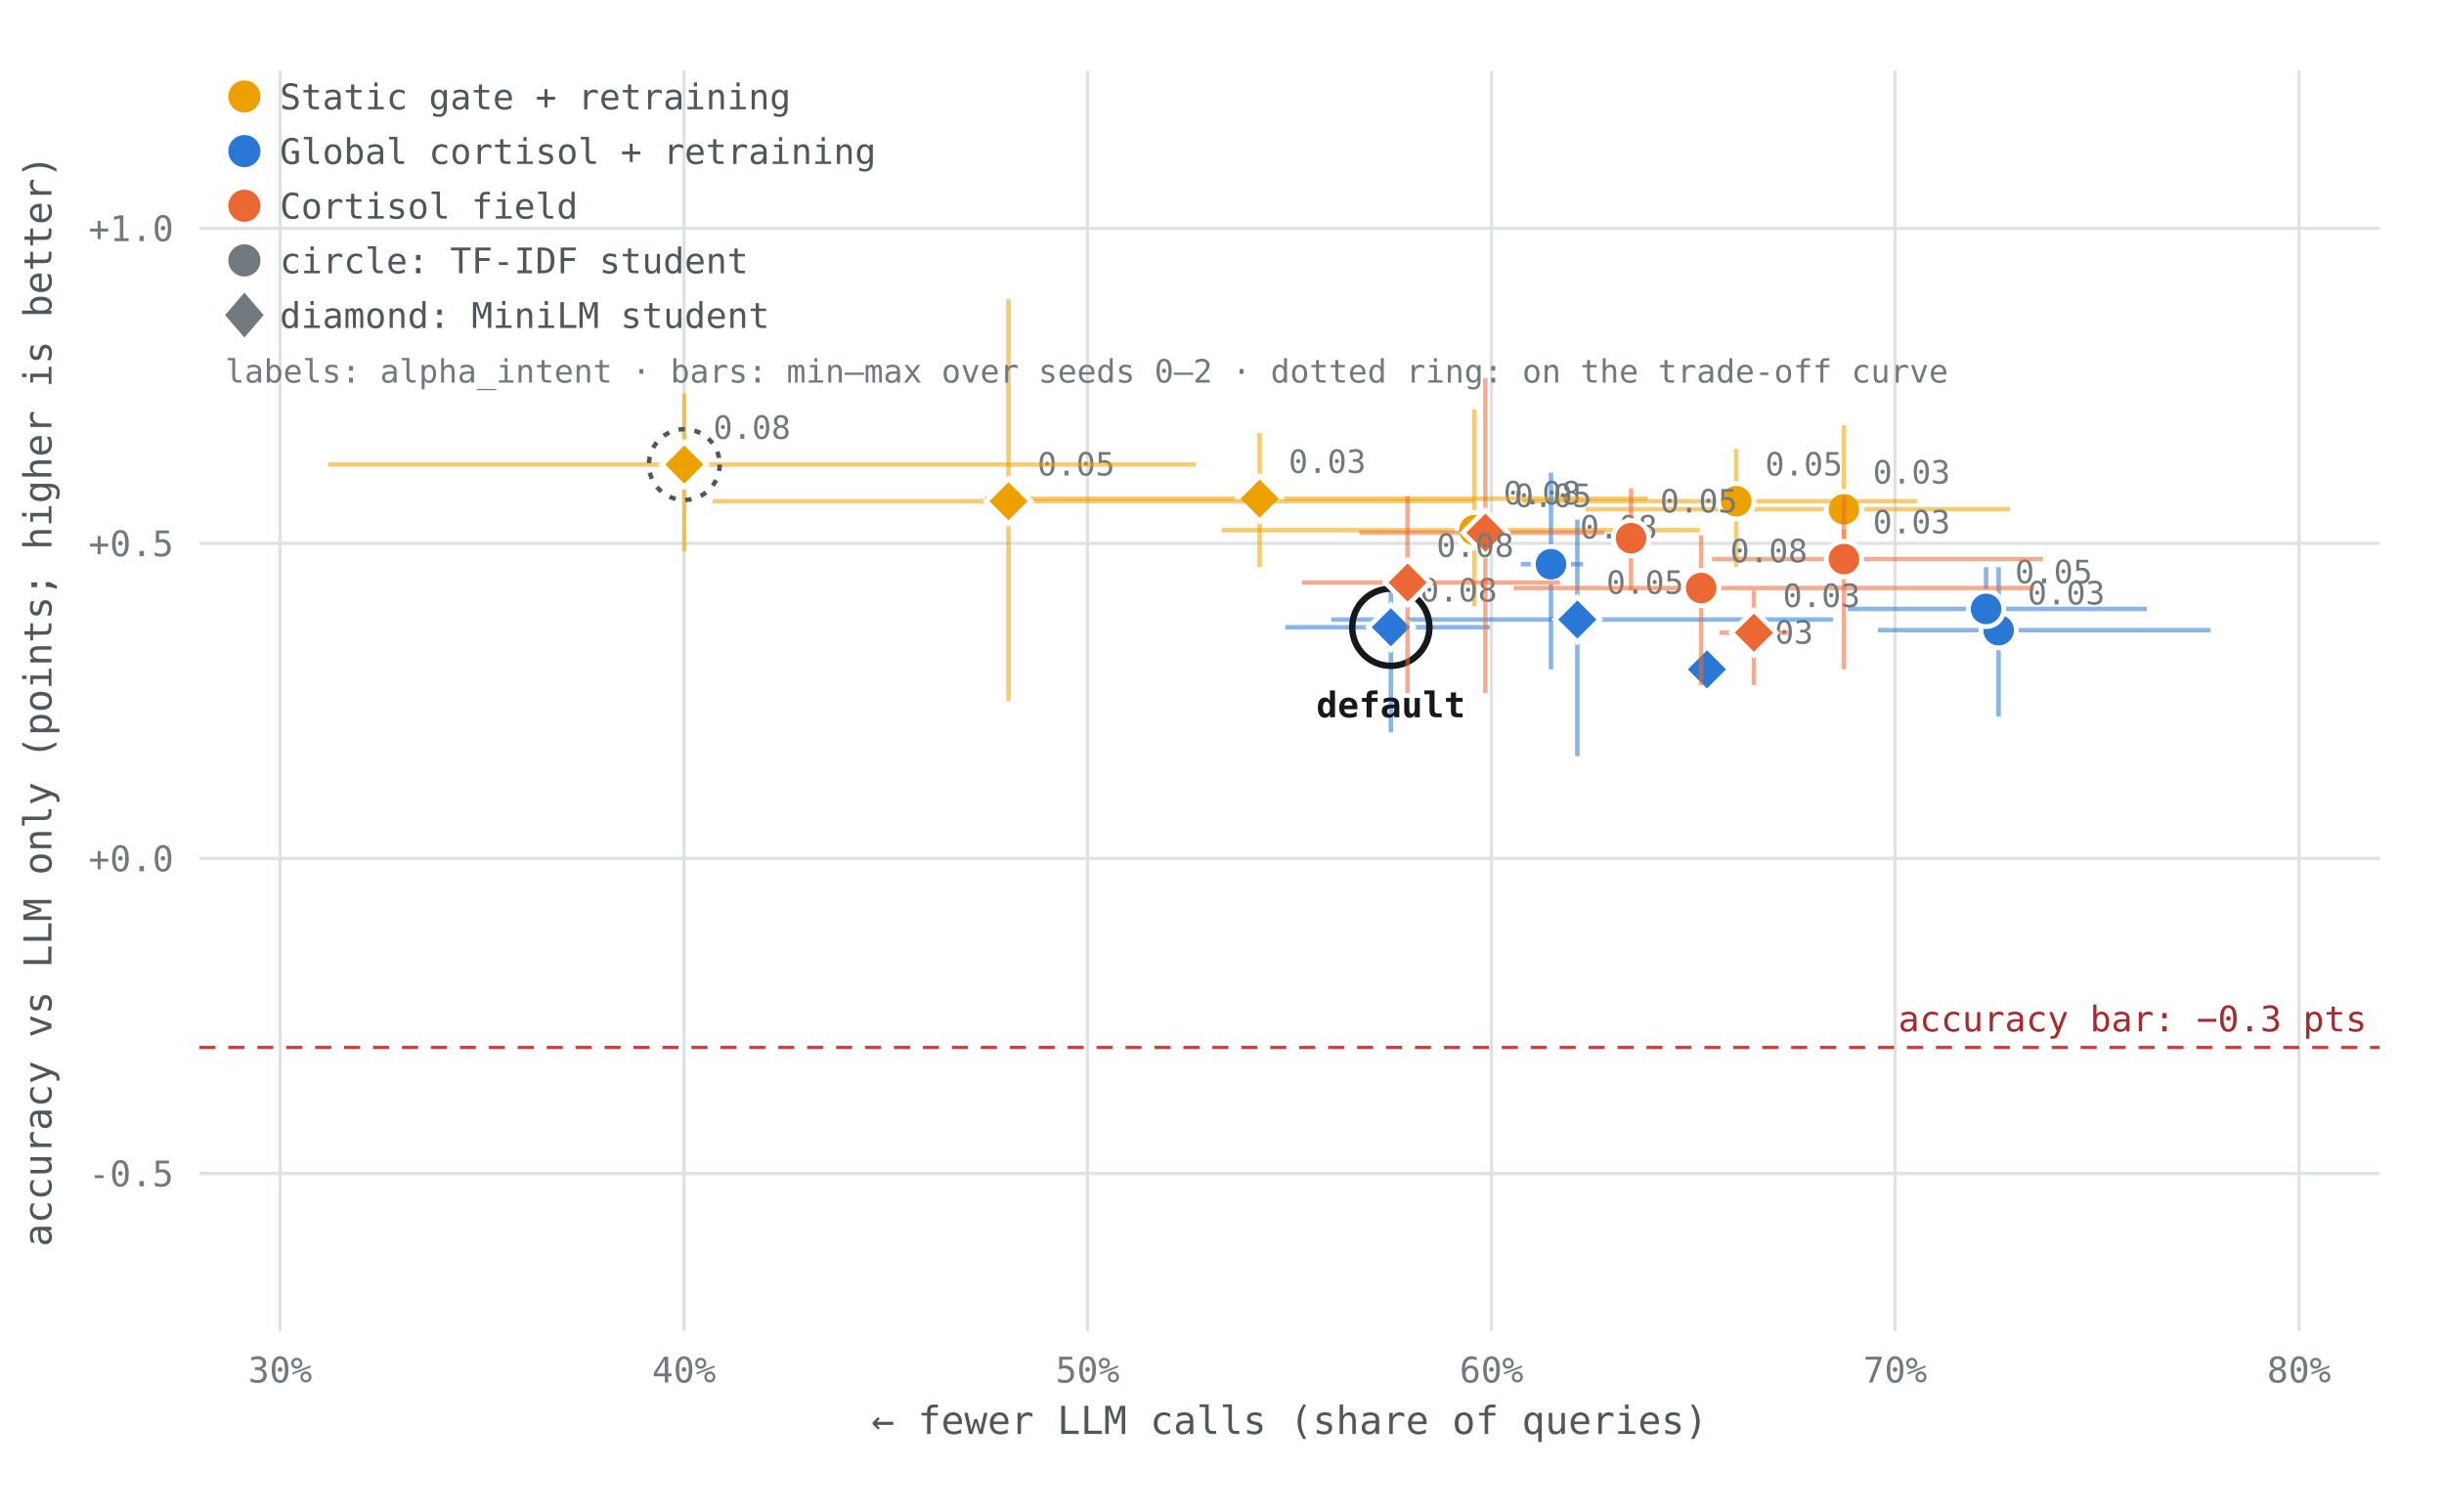
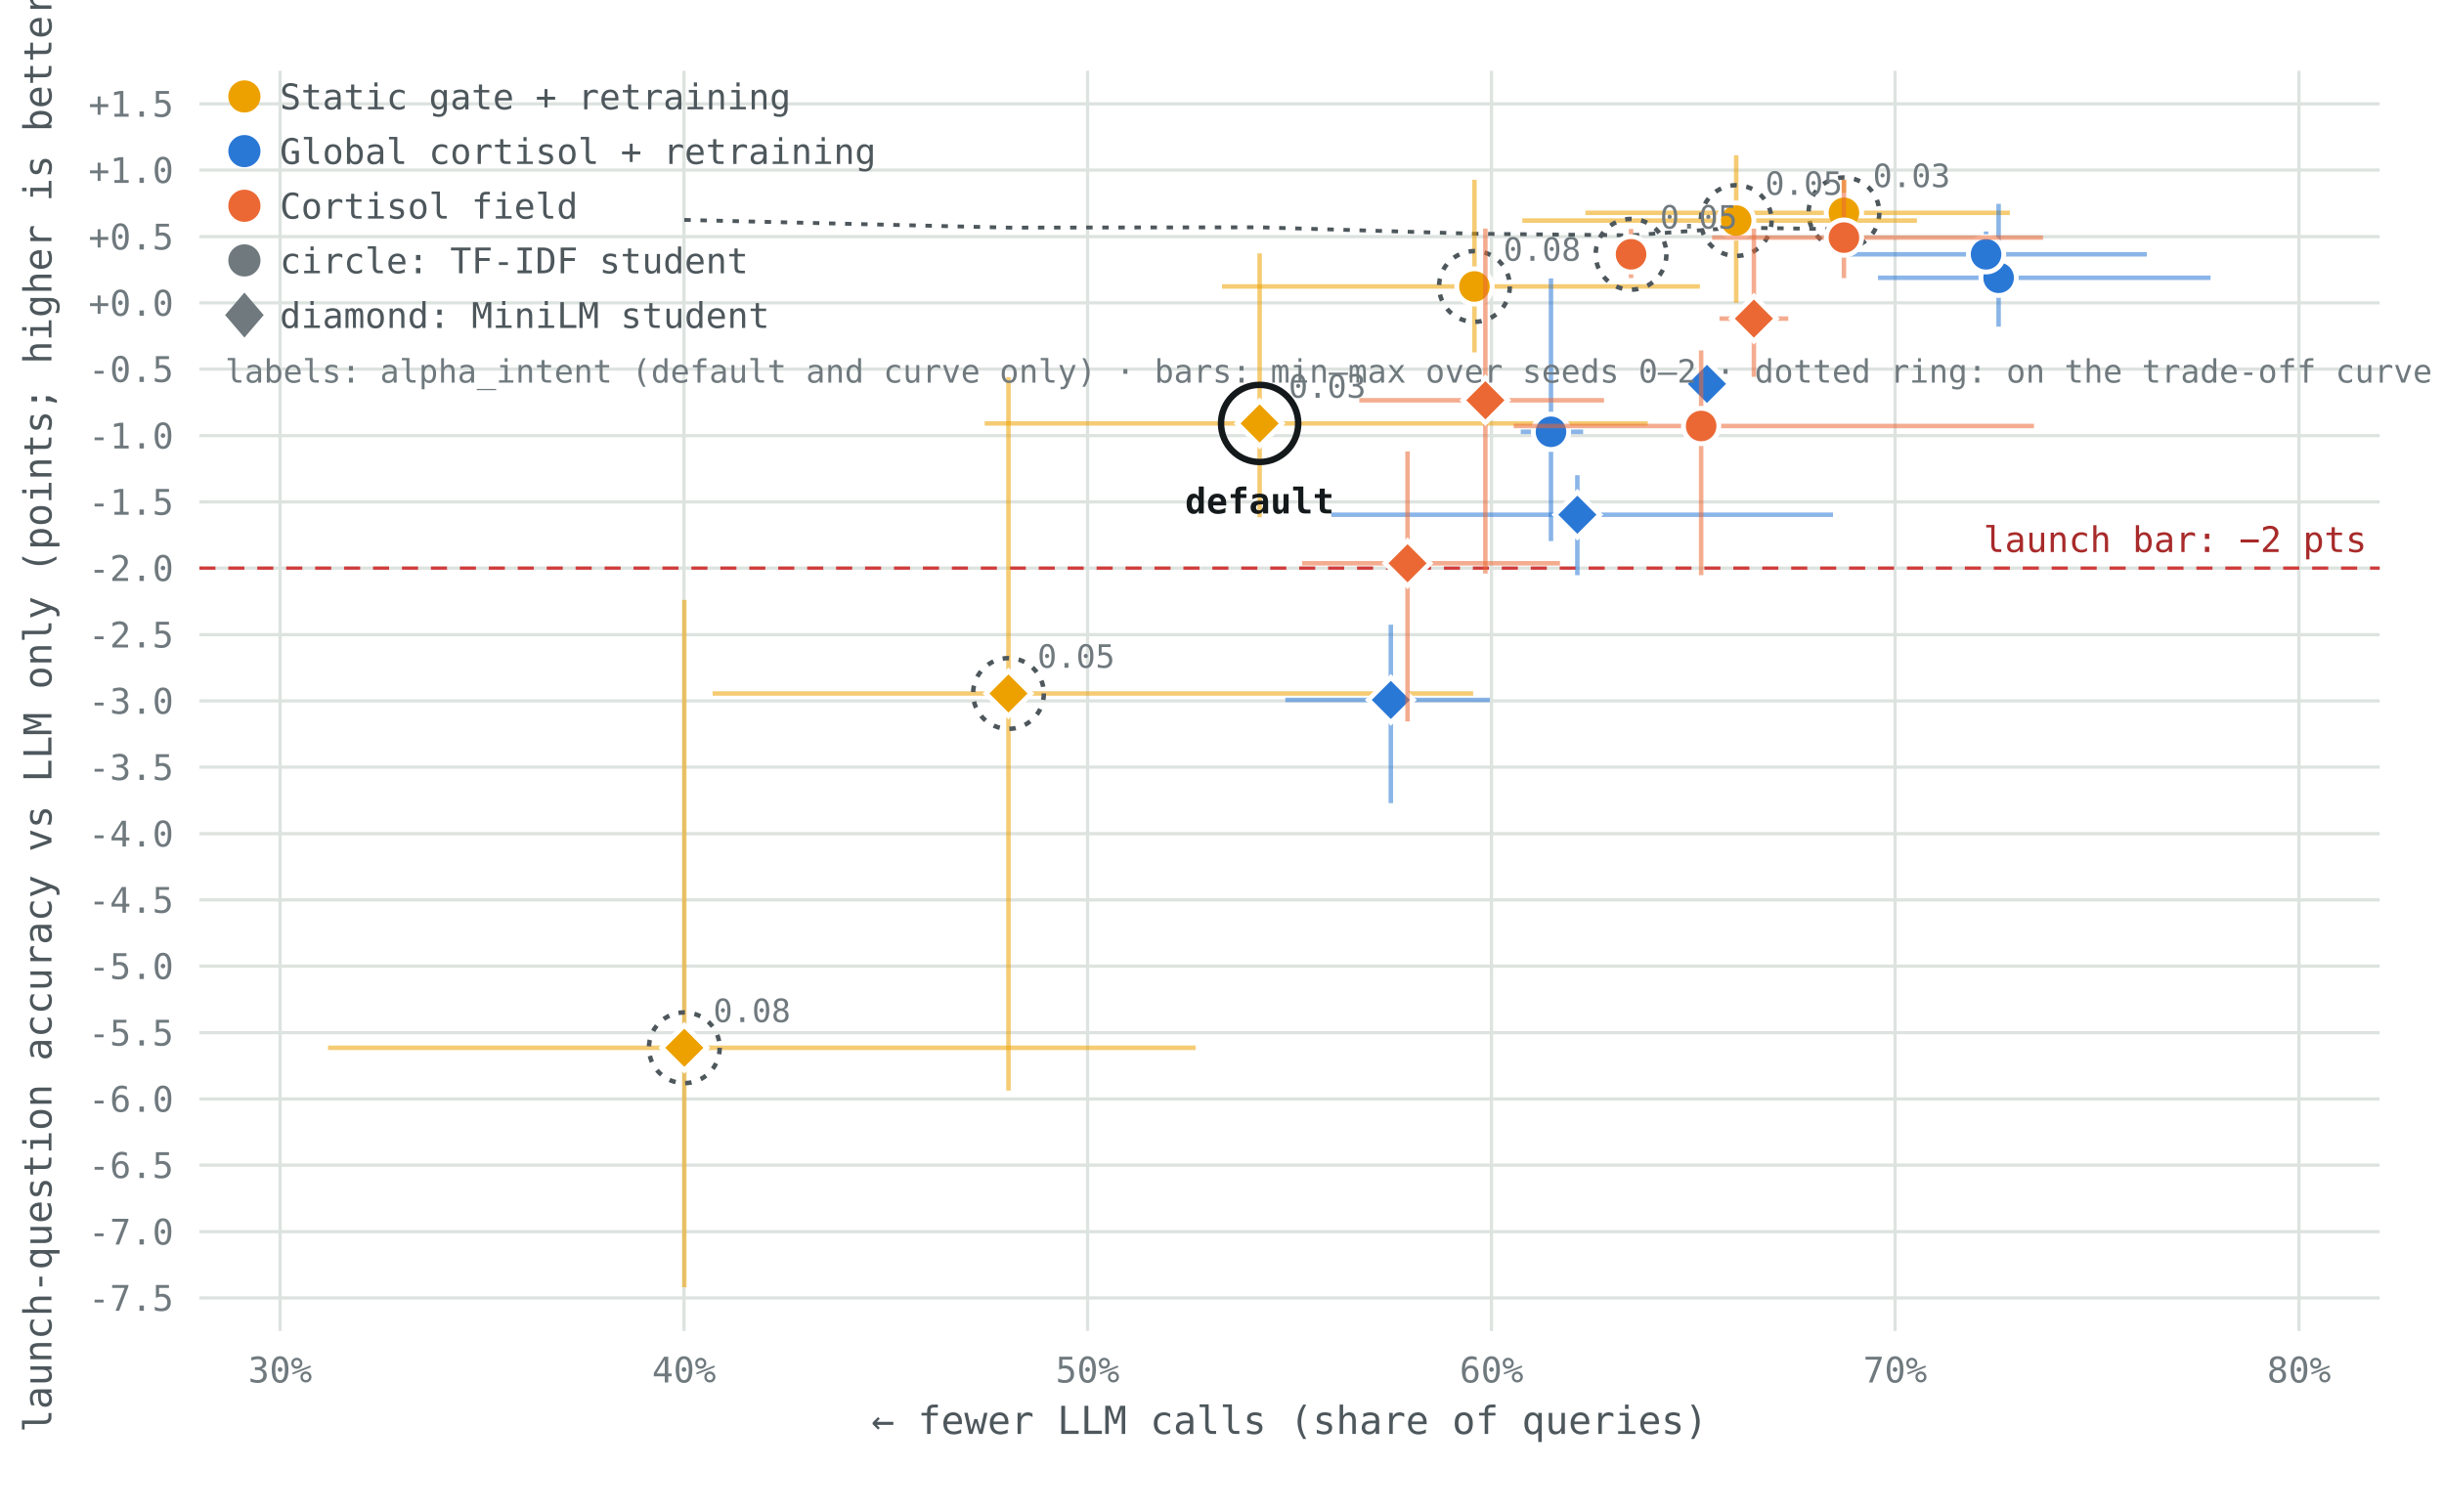
- <svg xmlns="http://www.w3.org/2000/svg" viewBox="0 0 760 470" role="img" font-family="IBM Plex Mono, ui-monospace, Menlo, monospace" aria-label="Operating points: LLM calls against accuracy versus LLM only, one point per setting, error bars over seeds">
+ <svg xmlns="http://www.w3.org/2000/svg" viewBox="0 0 760 470" style="min-width:640px;width:100%;height:auto" role="img" font-family="IBM Plex Mono, ui-monospace, Menlo, monospace" aria-label="Operating points: LLM calls against launch-question accuracy versus LLM only, one point per setting, error bars over seeds">
  <line x1="87.1" x2="87.1" y1="22" y2="414" stroke="var(--line, #dde3df)" />
  <text x="87.1" y="430" text-anchor="middle" font-size="11" fill="var(--ink-3, #6f797e)">30%</text>
  <line x1="212.7" x2="212.7" y1="22" y2="414" stroke="var(--line, #dde3df)" />
  <text x="212.7" y="430" text-anchor="middle" font-size="11" fill="var(--ink-3, #6f797e)">40%</text>
  <line x1="338.2" x2="338.2" y1="22" y2="414" stroke="var(--line, #dde3df)" />
  <text x="338.2" y="430" text-anchor="middle" font-size="11" fill="var(--ink-3, #6f797e)">50%</text>
  <line x1="463.8" x2="463.8" y1="22" y2="414" stroke="var(--line, #dde3df)" />
  <text x="463.8" y="430" text-anchor="middle" font-size="11" fill="var(--ink-3, #6f797e)">60%</text>
  <line x1="589.3" x2="589.3" y1="22" y2="414" stroke="var(--line, #dde3df)" />
  <text x="589.3" y="430" text-anchor="middle" font-size="11" fill="var(--ink-3, #6f797e)">70%</text>
  <line x1="714.9" x2="714.9" y1="22" y2="414" stroke="var(--line, #dde3df)" />
  <text x="714.9" y="430" text-anchor="middle" font-size="11" fill="var(--ink-3, #6f797e)">80%</text>
-   <line x1="62" x2="740" y1="365.0" y2="365.0" stroke="var(--line, #dde3df)" />
-   <text x="54" y="369.0" text-anchor="end" font-size="11" fill="var(--ink-3, #6f797e)">-0.5</text>
-   <line x1="62" x2="740" y1="267.0" y2="267.0" stroke="var(--line, #dde3df)" />
-   <text x="54" y="271.0" text-anchor="end" font-size="11" fill="var(--ink-3, #6f797e)">+0.0</text>
-   <line x1="62" x2="740" y1="169.0" y2="169.0" stroke="var(--line, #dde3df)" />
-   <text x="54" y="173.0" text-anchor="end" font-size="11" fill="var(--ink-3, #6f797e)">+0.5</text>
-   <line x1="62" x2="740" y1="71.0" y2="71.0" stroke="var(--line, #dde3df)" />
-   <text x="54" y="75.0" text-anchor="end" font-size="11" fill="var(--ink-3, #6f797e)">+1.0</text>
-   <line x1="62" x2="740" y1="325.8" y2="325.8" stroke="var(--bad, #d03b3b)" stroke-dasharray="5 4" />
-   <text x="736" y="320.8" text-anchor="end" font-size="11" fill="var(--bad-ink, #a82a2a)">accuracy bar: −0.3 pts</text>
+   <line x1="62" x2="740" y1="403.7" y2="403.7" stroke="var(--line, #dde3df)" />
+   <text x="54" y="407.7" text-anchor="end" font-size="11" fill="var(--ink-3, #6f797e)">-7.5</text>
+   <line x1="62" x2="740" y1="383.1" y2="383.1" stroke="var(--line, #dde3df)" />
+   <text x="54" y="387.1" text-anchor="end" font-size="11" fill="var(--ink-3, #6f797e)">-7.0</text>
+   <line x1="62" x2="740" y1="362.4" y2="362.4" stroke="var(--line, #dde3df)" />
+   <text x="54" y="366.4" text-anchor="end" font-size="11" fill="var(--ink-3, #6f797e)">-6.5</text>
+   <line x1="62" x2="740" y1="341.8" y2="341.8" stroke="var(--line, #dde3df)" />
+   <text x="54" y="345.8" text-anchor="end" font-size="11" fill="var(--ink-3, #6f797e)">-6.0</text>
+   <line x1="62" x2="740" y1="321.2" y2="321.2" stroke="var(--line, #dde3df)" />
+   <text x="54" y="325.2" text-anchor="end" font-size="11" fill="var(--ink-3, #6f797e)">-5.5</text>
+   <line x1="62" x2="740" y1="300.5" y2="300.5" stroke="var(--line, #dde3df)" />
+   <text x="54" y="304.5" text-anchor="end" font-size="11" fill="var(--ink-3, #6f797e)">-5.0</text>
+   <line x1="62" x2="740" y1="279.9" y2="279.9" stroke="var(--line, #dde3df)" />
+   <text x="54" y="283.9" text-anchor="end" font-size="11" fill="var(--ink-3, #6f797e)">-4.5</text>
+   <line x1="62" x2="740" y1="259.3" y2="259.3" stroke="var(--line, #dde3df)" />
+   <text x="54" y="263.3" text-anchor="end" font-size="11" fill="var(--ink-3, #6f797e)">-4.0</text>
+   <line x1="62" x2="740" y1="238.6" y2="238.6" stroke="var(--line, #dde3df)" />
+   <text x="54" y="242.6" text-anchor="end" font-size="11" fill="var(--ink-3, #6f797e)">-3.5</text>
+   <line x1="62" x2="740" y1="218.0" y2="218.0" stroke="var(--line, #dde3df)" />
+   <text x="54" y="222.0" text-anchor="end" font-size="11" fill="var(--ink-3, #6f797e)">-3.0</text>
+   <line x1="62" x2="740" y1="197.4" y2="197.4" stroke="var(--line, #dde3df)" />
+   <text x="54" y="201.4" text-anchor="end" font-size="11" fill="var(--ink-3, #6f797e)">-2.5</text>
+   <line x1="62" x2="740" y1="176.7" y2="176.7" stroke="var(--line, #dde3df)" />
+   <text x="54" y="180.7" text-anchor="end" font-size="11" fill="var(--ink-3, #6f797e)">-2.0</text>
+   <line x1="62" x2="740" y1="156.1" y2="156.1" stroke="var(--line, #dde3df)" />
+   <text x="54" y="160.1" text-anchor="end" font-size="11" fill="var(--ink-3, #6f797e)">-1.5</text>
+   <line x1="62" x2="740" y1="135.5" y2="135.5" stroke="var(--line, #dde3df)" />
+   <text x="54" y="139.5" text-anchor="end" font-size="11" fill="var(--ink-3, #6f797e)">-1.0</text>
+   <line x1="62" x2="740" y1="114.8" y2="114.8" stroke="var(--line, #dde3df)" />
+   <text x="54" y="118.8" text-anchor="end" font-size="11" fill="var(--ink-3, #6f797e)">-0.5</text>
+   <line x1="62" x2="740" y1="94.2" y2="94.2" stroke="var(--line, #dde3df)" />
+   <text x="54" y="98.2" text-anchor="end" font-size="11" fill="var(--ink-3, #6f797e)">+0.0</text>
+   <line x1="62" x2="740" y1="73.6" y2="73.6" stroke="var(--line, #dde3df)" />
+   <text x="54" y="77.6" text-anchor="end" font-size="11" fill="var(--ink-3, #6f797e)">+0.5</text>
+   <line x1="62" x2="740" y1="52.9" y2="52.9" stroke="var(--line, #dde3df)" />
+   <text x="54" y="56.9" text-anchor="end" font-size="11" fill="var(--ink-3, #6f797e)">+1.0</text>
+   <line x1="62" x2="740" y1="32.3" y2="32.3" stroke="var(--line, #dde3df)" />
+   <text x="54" y="36.3" text-anchor="end" font-size="11" fill="var(--ink-3, #6f797e)">+1.5</text>
+   <line x1="62" x2="740" y1="176.7" y2="176.7" stroke="var(--bad, #d03b3b)" stroke-dasharray="5 4" />
+   <text x="736" y="171.7" text-anchor="end" font-size="11" fill="var(--bad-ink, #a82a2a)">launch bar: −2 pts</text>
  <text x="401" y="446" text-anchor="middle" font-size="12" fill="var(--ink-2, #4d575c)">← fewer LLM calls (share of queries)</text>
-   <text transform="translate(16 218) rotate(-90)" text-anchor="middle" font-size="12" fill="var(--ink-2, #4d575c)">accuracy vs LLM only (points; higher is better)</text>
+   <text transform="translate(16 218) rotate(-90)" text-anchor="middle" font-size="12" fill="var(--ink-2, #4d575c)">launch-question accuracy vs LLM only (points; higher is better)</text>
+   <path d="M212.8 68.4 L313.6 70.8 L391.7 70.7 L458.5 72.7 L507.2 73.2 L539.9 70.8 L573.4 71.3" fill="none" stroke="var(--ink-2, #4d575c)" stroke-width="1.2" stroke-dasharray="2 3" />
  <g>
-     <line x1="493.0" x2="625.0" y1="158.4" y2="158.4" stroke="var(--s-retrain, #eda100)" stroke-width="1.4" opacity=".55" />
-     <line x1="573.4" x2="573.4" y1="178.8" y2="132.3" stroke="var(--s-retrain, #eda100)" stroke-width="1.4" opacity=".55" />
-     <circle cx="573.4" cy="158.4" r="5.5" fill="var(--s-retrain, #eda100)" stroke="var(--surface, #fff)" stroke-width="1.5" />
-     <text x="582.4" y="150.4" font-size="10" fill="var(--ink-3, #6f797e)">0.03</text>
+     <line x1="493.0" x2="625.0" y1="66.2" y2="66.2" stroke="var(--s-retrain, #eda100)" stroke-width="1.4" opacity=".55" />
+     <line x1="573.4" x2="573.4" y1="79.4" y2="55.9" stroke="var(--s-retrain, #eda100)" stroke-width="1.4" opacity=".55" />
+     <circle cx="573.4" cy="66.2" r="11" fill="none" stroke="var(--ink-2, #4d575c)" stroke-width="1.4" stroke-dasharray="2 3" />
+     <circle cx="573.4" cy="66.2" r="5.5" fill="var(--s-retrain, #eda100)" stroke="var(--surface, #fff)" stroke-width="1.5" />
+     <text x="582.4" y="58.2" font-size="10" fill="var(--ink-3, #6f797e)">0.03</text>
  </g>
  <g>
-     <line x1="473.4" x2="596.1" y1="155.9" y2="155.9" stroke="var(--s-retrain, #eda100)" stroke-width="1.4" opacity=".55" />
-     <line x1="539.9" x2="539.9" y1="176.4" y2="139.6" stroke="var(--s-retrain, #eda100)" stroke-width="1.4" opacity=".55" />
-     <circle cx="539.9" cy="155.9" r="5.5" fill="var(--s-retrain, #eda100)" stroke="var(--surface, #fff)" stroke-width="1.5" />
-     <text x="548.9" y="147.9" font-size="10" fill="var(--ink-3, #6f797e)">0.05</text>
+     <line x1="473.4" x2="596.1" y1="68.6" y2="68.6" stroke="var(--s-retrain, #eda100)" stroke-width="1.4" opacity=".55" />
+     <line x1="539.9" x2="539.9" y1="94.2" y2="48.3" stroke="var(--s-retrain, #eda100)" stroke-width="1.4" opacity=".55" />
+     <circle cx="539.9" cy="68.6" r="11" fill="none" stroke="var(--ink-2, #4d575c)" stroke-width="1.4" stroke-dasharray="2 3" />
+     <circle cx="539.9" cy="68.6" r="5.5" fill="var(--s-retrain, #eda100)" stroke="var(--surface, #fff)" stroke-width="1.5" />
+     <text x="548.9" y="60.6" font-size="10" fill="var(--ink-3, #6f797e)">0.05</text>
  </g>
  <g>
-     <line x1="380.0" x2="528.6" y1="164.9" y2="164.9" stroke="var(--s-retrain, #eda100)" stroke-width="1.4" opacity=".55" />
-     <line x1="458.5" x2="458.5" y1="188.6" y2="127.3" stroke="var(--s-retrain, #eda100)" stroke-width="1.4" opacity=".55" />
-     <circle cx="458.5" cy="164.9" r="5.5" fill="var(--s-retrain, #eda100)" stroke="var(--surface, #fff)" stroke-width="1.5" />
-     <text x="467.5" y="156.9" font-size="10" fill="var(--ink-3, #6f797e)">0.08</text>
+     <line x1="380.0" x2="528.6" y1="89.1" y2="89.1" stroke="var(--s-retrain, #eda100)" stroke-width="1.4" opacity=".55" />
+     <line x1="458.5" x2="458.5" y1="109.6" y2="55.9" stroke="var(--s-retrain, #eda100)" stroke-width="1.4" opacity=".55" />
+     <circle cx="458.5" cy="89.1" r="11" fill="none" stroke="var(--ink-2, #4d575c)" stroke-width="1.4" stroke-dasharray="2 3" />
+     <circle cx="458.5" cy="89.1" r="5.5" fill="var(--s-retrain, #eda100)" stroke="var(--surface, #fff)" stroke-width="1.5" />
+     <text x="467.5" y="81.1" font-size="10" fill="var(--ink-3, #6f797e)">0.08</text>
  </g>
  <g>
-     <line x1="306.2" x2="512.4" y1="155.1" y2="155.1" stroke="var(--s-retrain, #eda100)" stroke-width="1.4" opacity=".55" />
-     <line x1="391.7" x2="391.7" y1="176.4" y2="134.7" stroke="var(--s-retrain, #eda100)" stroke-width="1.4" opacity=".55" />
-     <path d="M391.7 148.1 L398.7 155.1 L391.7 162.1 L384.7 155.1 Z" fill="var(--s-retrain, #eda100)" stroke="var(--surface, #fff)" stroke-width="1.5" />
-     <text x="400.7" y="147.1" font-size="10" fill="var(--ink-3, #6f797e)">0.03</text>
+     <line x1="306.2" x2="512.4" y1="131.7" y2="131.7" stroke="var(--s-retrain, #eda100)" stroke-width="1.4" opacity=".55" />
+     <line x1="391.7" x2="391.7" y1="160.9" y2="78.8" stroke="var(--s-retrain, #eda100)" stroke-width="1.4" opacity=".55" />
+     <circle cx="391.7" cy="131.7" r="12" fill="none" stroke="var(--ink, #14191b)" stroke-width="2" />
+     <path d="M391.7 124.7 L398.7 131.7 L391.7 138.7 L384.7 131.7 Z" fill="var(--s-retrain, #eda100)" stroke="var(--surface, #fff)" stroke-width="1.5" />
+     <text x="400.7" y="123.7" font-size="10" fill="var(--ink-3, #6f797e)">0.03</text>
  </g>
  <g>
-     <line x1="221.6" x2="458.1" y1="155.9" y2="155.9" stroke="var(--s-retrain, #eda100)" stroke-width="1.4" opacity=".55" />
-     <line x1="313.6" x2="313.6" y1="218.0" y2="93.1" stroke="var(--s-retrain, #eda100)" stroke-width="1.4" opacity=".55" />
-     <path d="M313.6 148.9 L320.6 155.9 L313.6 162.9 L306.6 155.9 Z" fill="var(--s-retrain, #eda100)" stroke="var(--surface, #fff)" stroke-width="1.5" />
-     <text x="322.6" y="147.9" font-size="10" fill="var(--ink-3, #6f797e)">0.05</text>
+     <line x1="221.6" x2="458.1" y1="215.7" y2="215.7" stroke="var(--s-retrain, #eda100)" stroke-width="1.4" opacity=".55" />
+     <line x1="313.6" x2="313.6" y1="339.2" y2="117.3" stroke="var(--s-retrain, #eda100)" stroke-width="1.4" opacity=".55" />
+     <circle cx="313.6" cy="215.7" r="11" fill="none" stroke="var(--ink-2, #4d575c)" stroke-width="1.4" stroke-dasharray="2 3" />
+     <path d="M313.6 208.7 L320.6 215.7 L313.6 222.7 L306.6 215.7 Z" fill="var(--s-retrain, #eda100)" stroke="var(--surface, #fff)" stroke-width="1.5" />
+     <text x="322.6" y="207.7" font-size="10" fill="var(--ink-3, #6f797e)">0.05</text>
  </g>
  <g>
-     <line x1="102.0" x2="371.8" y1="144.5" y2="144.5" stroke="var(--s-retrain, #eda100)" stroke-width="1.4" opacity=".55" />
-     <line x1="212.8" x2="212.8" y1="171.5" y2="122.4" stroke="var(--s-retrain, #eda100)" stroke-width="1.4" opacity=".55" />
-     <circle cx="212.8" cy="144.5" r="11" fill="none" stroke="var(--ink-2, #4d575c)" stroke-width="1.4" stroke-dasharray="2 3" />
-     <path d="M212.8 137.5 L219.8 144.5 L212.8 151.5 L205.8 144.5 Z" fill="var(--s-retrain, #eda100)" stroke="var(--surface, #fff)" stroke-width="1.5" />
-     <text x="221.8" y="136.5" font-size="10" fill="var(--ink-3, #6f797e)">0.08</text>
+     <line x1="102.0" x2="371.8" y1="325.9" y2="325.9" stroke="var(--s-retrain, #eda100)" stroke-width="1.4" opacity=".55" />
+     <line x1="212.8" x2="212.8" y1="400.4" y2="186.6" stroke="var(--s-retrain, #eda100)" stroke-width="1.4" opacity=".55" />
+     <circle cx="212.8" cy="325.9" r="11" fill="none" stroke="var(--ink-2, #4d575c)" stroke-width="1.4" stroke-dasharray="2 3" />
+     <path d="M212.8 318.9 L219.8 325.9 L212.8 332.9 L205.8 325.9 Z" fill="var(--s-retrain, #eda100)" stroke="var(--surface, #fff)" stroke-width="1.5" />
+     <text x="221.8" y="317.9" font-size="10" fill="var(--ink-3, #6f797e)">0.08</text>
  </g>
  <g>
-     <line x1="584.0" x2="687.4" y1="196.0" y2="196.0" stroke="var(--s-global, #2a78d6)" stroke-width="1.4" opacity=".55" />
-     <line x1="621.5" x2="621.5" y1="222.9" y2="176.4" stroke="var(--s-global, #2a78d6)" stroke-width="1.4" opacity=".55" />
-     <circle cx="621.5" cy="196.0" r="5.5" fill="var(--s-global, #2a78d6)" stroke="var(--surface, #fff)" stroke-width="1.5" />
-     <text x="630.5" y="188.0" font-size="10" fill="var(--ink-3, #6f797e)">0.03</text>
+     <line x1="584.0" x2="687.4" y1="86.4" y2="86.4" stroke="var(--s-global, #2a78d6)" stroke-width="1.4" opacity=".55" />
+     <line x1="621.5" x2="621.5" y1="101.6" y2="63.4" stroke="var(--s-global, #2a78d6)" stroke-width="1.4" opacity=".55" />
+     <circle cx="621.5" cy="86.4" r="5.5" fill="var(--s-global, #2a78d6)" stroke="var(--surface, #fff)" stroke-width="1.5" />
  </g>
  <g>
-     <line x1="574.6" x2="667.6" y1="189.4" y2="189.4" stroke="var(--s-global, #2a78d6)" stroke-width="1.4" opacity=".55" />
-     <line x1="617.6" x2="617.6" y1="196.0" y2="176.4" stroke="var(--s-global, #2a78d6)" stroke-width="1.4" opacity=".55" />
-     <circle cx="617.6" cy="189.4" r="5.5" fill="var(--s-global, #2a78d6)" stroke="var(--surface, #fff)" stroke-width="1.5" />
-     <text x="626.6" y="181.4" font-size="10" fill="var(--ink-3, #6f797e)">0.05</text>
+     <line x1="574.6" x2="667.6" y1="79.1" y2="79.1" stroke="var(--s-global, #2a78d6)" stroke-width="1.4" opacity=".55" />
+     <line x1="617.6" x2="617.6" y1="86.5" y2="72.0" stroke="var(--s-global, #2a78d6)" stroke-width="1.4" opacity=".55" />
+     <circle cx="617.6" cy="79.1" r="5.5" fill="var(--s-global, #2a78d6)" stroke="var(--surface, #fff)" stroke-width="1.5" />
  </g>
  <g>
-     <line x1="472.9" x2="492.3" y1="175.5" y2="175.5" stroke="var(--s-global, #2a78d6)" stroke-width="1.4" opacity=".55" />
-     <line x1="482.3" x2="482.3" y1="208.2" y2="147.0" stroke="var(--s-global, #2a78d6)" stroke-width="1.4" opacity=".55" />
-     <circle cx="482.3" cy="175.5" r="5.5" fill="var(--s-global, #2a78d6)" stroke="var(--surface, #fff)" stroke-width="1.5" />
-     <text x="491.3" y="167.5" font-size="10" fill="var(--ink-3, #6f797e)">0.08</text>
+     <line x1="472.9" x2="492.3" y1="134.3" y2="134.3" stroke="var(--s-global, #2a78d6)" stroke-width="1.4" opacity=".55" />
+     <line x1="482.3" x2="482.3" y1="168.3" y2="86.6" stroke="var(--s-global, #2a78d6)" stroke-width="1.4" opacity=".55" />
+     <circle cx="482.3" cy="134.3" r="5.5" fill="var(--s-global, #2a78d6)" stroke="var(--surface, #fff)" stroke-width="1.5" />
  </g>
  <g>
-     <line x1="526.6" x2="537.2" y1="208.2" y2="208.2" stroke="var(--s-global, #2a78d6)" stroke-width="1.4" opacity=".55" />
-     <line x1="530.8" x2="530.8" y1="208.2" y2="208.2" stroke="var(--s-global, #2a78d6)" stroke-width="1.4" opacity=".55" />
-     <path d="M530.8 201.2 L537.8 208.2 L530.8 215.2 L523.8 208.2 Z" fill="var(--s-global, #2a78d6)" stroke="var(--surface, #fff)" stroke-width="1.5" />
-     <text x="539.8" y="200.2" font-size="10" fill="var(--ink-3, #6f797e)">0.03</text>
+     <line x1="526.6" x2="537.2" y1="119.4" y2="119.4" stroke="var(--s-global, #2a78d6)" stroke-width="1.4" opacity=".55" />
+     <line x1="530.8" x2="530.8" y1="123.8" y2="117.2" stroke="var(--s-global, #2a78d6)" stroke-width="1.4" opacity=".55" />
+     <path d="M530.8 112.4 L537.8 119.4 L530.8 126.4 L523.8 119.4 Z" fill="var(--s-global, #2a78d6)" stroke="var(--surface, #fff)" stroke-width="1.5" />
  </g>
  <g>
-     <line x1="414.0" x2="570.0" y1="192.7" y2="192.7" stroke="var(--s-global, #2a78d6)" stroke-width="1.4" opacity=".55" />
-     <line x1="490.5" x2="490.5" y1="235.2" y2="161.6" stroke="var(--s-global, #2a78d6)" stroke-width="1.4" opacity=".55" />
-     <path d="M490.5 185.7 L497.5 192.7 L490.5 199.7 L483.5 192.7 Z" fill="var(--s-global, #2a78d6)" stroke="var(--surface, #fff)" stroke-width="1.5" />
-     <text x="499.5" y="184.7" font-size="10" fill="var(--ink-3, #6f797e)">0.05</text>
+     <line x1="414.0" x2="570.0" y1="160.1" y2="160.1" stroke="var(--s-global, #2a78d6)" stroke-width="1.4" opacity=".55" />
+     <line x1="490.5" x2="490.5" y1="178.9" y2="147.8" stroke="var(--s-global, #2a78d6)" stroke-width="1.4" opacity=".55" />
+     <path d="M490.5 153.1 L497.5 160.1 L490.5 167.1 L483.5 160.1 Z" fill="var(--s-global, #2a78d6)" stroke="var(--surface, #fff)" stroke-width="1.5" />
  </g>
  <g>
-     <line x1="399.7" x2="463.3" y1="195.1" y2="195.1" stroke="var(--s-global, #2a78d6)" stroke-width="1.4" opacity=".55" />
-     <line x1="432.5" x2="432.5" y1="227.8" y2="178.8" stroke="var(--s-global, #2a78d6)" stroke-width="1.4" opacity=".55" />
-     <circle cx="432.5" cy="195.1" r="12" fill="none" stroke="var(--ink, #14191b)" stroke-width="2" />
-     <path d="M432.5 188.1 L439.5 195.1 L432.5 202.1 L425.5 195.1 Z" fill="var(--s-global, #2a78d6)" stroke="var(--surface, #fff)" stroke-width="1.5" />
-     <text x="441.5" y="187.1" font-size="10" fill="var(--ink-3, #6f797e)">0.08</text>
+     <line x1="399.7" x2="463.3" y1="217.7" y2="217.7" stroke="var(--s-global, #2a78d6)" stroke-width="1.4" opacity=".55" />
+     <line x1="432.5" x2="432.5" y1="249.8" y2="194.3" stroke="var(--s-global, #2a78d6)" stroke-width="1.4" opacity=".55" />
+     <path d="M432.5 210.7 L439.5 217.7 L432.5 224.7 L425.5 217.7 Z" fill="var(--s-global, #2a78d6)" stroke="var(--surface, #fff)" stroke-width="1.5" />
  </g>
  <g>
-     <line x1="532.4" x2="635.3" y1="173.9" y2="173.9" stroke="var(--s-cortisol, #eb6834)" stroke-width="1.4" opacity=".55" />
-     <line x1="573.4" x2="573.4" y1="208.2" y2="154.3" stroke="var(--s-cortisol, #eb6834)" stroke-width="1.4" opacity=".55" />
-     <circle cx="573.4" cy="173.9" r="5.5" fill="var(--s-cortisol, #eb6834)" stroke="var(--surface, #fff)" stroke-width="1.5" />
-     <text x="582.4" y="165.9" font-size="10" fill="var(--ink-3, #6f797e)">0.03</text>
+     <line x1="532.4" x2="635.3" y1="73.9" y2="73.9" stroke="var(--s-cortisol, #eb6834)" stroke-width="1.4" opacity=".55" />
+     <line x1="573.4" x2="573.4" y1="86.5" y2="55.9" stroke="var(--s-cortisol, #eb6834)" stroke-width="1.4" opacity=".55" />
+     <circle cx="573.4" cy="73.9" r="5.5" fill="var(--s-cortisol, #eb6834)" stroke="var(--surface, #fff)" stroke-width="1.5" />
  </g>
  <g>
-     <line x1="506.5" x2="507.7" y1="167.4" y2="167.4" stroke="var(--s-cortisol, #eb6834)" stroke-width="1.4" opacity=".55" />
-     <line x1="507.2" x2="507.2" y1="183.7" y2="151.9" stroke="var(--s-cortisol, #eb6834)" stroke-width="1.4" opacity=".55" />
-     <circle cx="507.2" cy="167.4" r="5.5" fill="var(--s-cortisol, #eb6834)" stroke="var(--surface, #fff)" stroke-width="1.5" />
-     <text x="516.2" y="159.4" font-size="10" fill="var(--ink-3, #6f797e)">0.05</text>
+     <line x1="506.5" x2="507.7" y1="79.1" y2="79.1" stroke="var(--s-cortisol, #eb6834)" stroke-width="1.4" opacity=".55" />
+     <line x1="507.2" x2="507.2" y1="86.5" y2="71.2" stroke="var(--s-cortisol, #eb6834)" stroke-width="1.4" opacity=".55" />
+     <circle cx="507.2" cy="79.1" r="11" fill="none" stroke="var(--ink-2, #4d575c)" stroke-width="1.4" stroke-dasharray="2 3" />
+     <circle cx="507.2" cy="79.1" r="5.5" fill="var(--s-cortisol, #eb6834)" stroke="var(--surface, #fff)" stroke-width="1.5" />
+     <text x="516.2" y="71.1" font-size="10" fill="var(--ink-3, #6f797e)">0.05</text>
  </g>
  <g>
-     <line x1="470.7" x2="632.5" y1="182.9" y2="182.9" stroke="var(--s-cortisol, #eb6834)" stroke-width="1.4" opacity=".55" />
-     <line x1="529.0" x2="529.0" y1="213.1" y2="166.5" stroke="var(--s-cortisol, #eb6834)" stroke-width="1.4" opacity=".55" />
-     <circle cx="529.0" cy="182.9" r="5.5" fill="var(--s-cortisol, #eb6834)" stroke="var(--surface, #fff)" stroke-width="1.5" />
-     <text x="538.0" y="174.9" font-size="10" fill="var(--ink-3, #6f797e)">0.08</text>
+     <line x1="470.7" x2="632.5" y1="132.5" y2="132.5" stroke="var(--s-cortisol, #eb6834)" stroke-width="1.4" opacity=".55" />
+     <line x1="529.0" x2="529.0" y1="178.9" y2="109.0" stroke="var(--s-cortisol, #eb6834)" stroke-width="1.4" opacity=".55" />
+     <circle cx="529.0" cy="132.5" r="5.5" fill="var(--s-cortisol, #eb6834)" stroke="var(--surface, #fff)" stroke-width="1.5" />
  </g>
  <g>
-     <line x1="534.7" x2="556.1" y1="196.8" y2="196.8" stroke="var(--s-cortisol, #eb6834)" stroke-width="1.4" opacity=".55" />
-     <line x1="545.4" x2="545.4" y1="213.1" y2="183.7" stroke="var(--s-cortisol, #eb6834)" stroke-width="1.4" opacity=".55" />
-     <path d="M545.4 189.8 L552.4 196.8 L545.4 203.8 L538.4 196.8 Z" fill="var(--s-cortisol, #eb6834)" stroke="var(--surface, #fff)" stroke-width="1.5" />
-     <text x="554.4" y="188.8" font-size="10" fill="var(--ink-3, #6f797e)">0.03</text>
+     <line x1="534.7" x2="556.1" y1="99.1" y2="99.1" stroke="var(--s-cortisol, #eb6834)" stroke-width="1.4" opacity=".55" />
+     <line x1="545.4" x2="545.4" y1="117.2" y2="71.1" stroke="var(--s-cortisol, #eb6834)" stroke-width="1.4" opacity=".55" />
+     <path d="M545.4 92.1 L552.4 99.1 L545.4 106.1 L538.4 99.1 Z" fill="var(--s-cortisol, #eb6834)" stroke="var(--surface, #fff)" stroke-width="1.5" />
  </g>
  <g>
-     <line x1="422.7" x2="498.8" y1="165.7" y2="165.7" stroke="var(--s-cortisol, #eb6834)" stroke-width="1.4" opacity=".55" />
-     <line x1="461.9" x2="461.9" y1="215.6" y2="117.6" stroke="var(--s-cortisol, #eb6834)" stroke-width="1.4" opacity=".55" />
-     <path d="M461.9 158.7 L468.9 165.7 L461.9 172.7 L454.9 165.7 Z" fill="var(--s-cortisol, #eb6834)" stroke="var(--surface, #fff)" stroke-width="1.5" />
-     <text x="470.9" y="157.7" font-size="10" fill="var(--ink-3, #6f797e)">0.05</text>
+     <line x1="422.7" x2="498.8" y1="124.5" y2="124.5" stroke="var(--s-cortisol, #eb6834)" stroke-width="1.4" opacity=".55" />
+     <line x1="461.9" x2="461.9" y1="178.4" y2="71.1" stroke="var(--s-cortisol, #eb6834)" stroke-width="1.4" opacity=".55" />
+     <path d="M461.9 117.5 L468.9 124.5 L461.9 131.5 L454.9 124.5 Z" fill="var(--s-cortisol, #eb6834)" stroke="var(--surface, #fff)" stroke-width="1.5" />
  </g>
  <g>
-     <line x1="404.9" x2="485.1" y1="181.2" y2="181.2" stroke="var(--s-cortisol, #eb6834)" stroke-width="1.4" opacity=".55" />
-     <line x1="437.7" x2="437.7" y1="215.6" y2="154.3" stroke="var(--s-cortisol, #eb6834)" stroke-width="1.4" opacity=".55" />
-     <path d="M437.7 174.2 L444.7 181.2 L437.7 188.2 L430.7 181.2 Z" fill="var(--s-cortisol, #eb6834)" stroke="var(--surface, #fff)" stroke-width="1.5" />
-     <text x="446.7" y="173.2" font-size="10" fill="var(--ink-3, #6f797e)">0.08</text>
+     <line x1="404.9" x2="485.1" y1="175.2" y2="175.2" stroke="var(--s-cortisol, #eb6834)" stroke-width="1.4" opacity=".55" />
+     <line x1="437.7" x2="437.7" y1="224.4" y2="140.4" stroke="var(--s-cortisol, #eb6834)" stroke-width="1.4" opacity=".55" />
+     <path d="M437.7 168.2 L444.7 175.2 L437.7 182.2 L430.7 175.2 Z" fill="var(--s-cortisol, #eb6834)" stroke="var(--surface, #fff)" stroke-width="1.5" />
  </g>
-   <text x="432.5" y="223.1" text-anchor="middle" font-size="11" font-weight="600" fill="var(--ink, #14191b)">default</text>
+   <text x="391.7" y="159.7" text-anchor="middle" font-size="11" font-weight="600" fill="var(--ink, #14191b)">default</text>
  <circle cx="76" cy="30" r="5" fill="var(--s-retrain, #eda100)" />
-   <text x="87" y="34" font-size="11" fill="var(--ink-2, #4d575c)">Static gate + retraining</text>
+   <text x="87" y="34" font-size="11" font-family="var(--font-body, 'IBM Plex Sans', system-ui, sans-serif)" fill="var(--ink-2, #4d575c)">Static gate + retraining</text>
  <circle cx="76" cy="47" r="5" fill="var(--s-global, #2a78d6)" />
-   <text x="87" y="51" font-size="11" fill="var(--ink-2, #4d575c)">Global cortisol + retraining</text>
+   <text x="87" y="51" font-size="11" font-family="var(--font-body, 'IBM Plex Sans', system-ui, sans-serif)" fill="var(--ink-2, #4d575c)">Global cortisol + retraining</text>
  <circle cx="76" cy="64" r="5" fill="var(--s-cortisol, #eb6834)" />
-   <text x="87" y="68" font-size="11" fill="var(--ink-2, #4d575c)">Cortisol field</text>
+   <text x="87" y="68" font-size="11" font-family="var(--font-body, 'IBM Plex Sans', system-ui, sans-serif)" fill="var(--ink-2, #4d575c)">Cortisol field</text>
  <circle cx="76" cy="81" r="5" fill="var(--ink-3, #6f797e)" />
-   <text x="87" y="85" font-size="11" fill="var(--ink-2, #4d575c)">circle: TF-IDF student</text>
+   <text x="87" y="85" font-size="11" font-family="var(--font-body, 'IBM Plex Sans', system-ui, sans-serif)" fill="var(--ink-2, #4d575c)">circle: TF-IDF student</text>
  <path d="M76 91 l6 7 l-6 7 l-6 -7 Z" fill="var(--ink-3, #6f797e)" />
-   <text x="87" y="102" font-size="11" fill="var(--ink-2, #4d575c)">diamond: MiniLM student</text>
-   <text x="70" y="119" font-size="10" fill="var(--ink-3, #6f797e)">labels: alpha_intent · bars: min–max over seeds 0–2 · dotted ring: on the trade-off curve</text>
+   <text x="87" y="102" font-size="11" font-family="var(--font-body, 'IBM Plex Sans', system-ui, sans-serif)" fill="var(--ink-2, #4d575c)">diamond: MiniLM student</text>
+   <text x="70" y="119" font-size="10" font-family="var(--font-body, 'IBM Plex Sans', system-ui, sans-serif)" fill="var(--ink-3, #6f797e)">labels: alpha_intent (default and curve only) · bars: min–max over seeds 0–2 · dotted ring: on the trade-off curve</text>
</svg>
